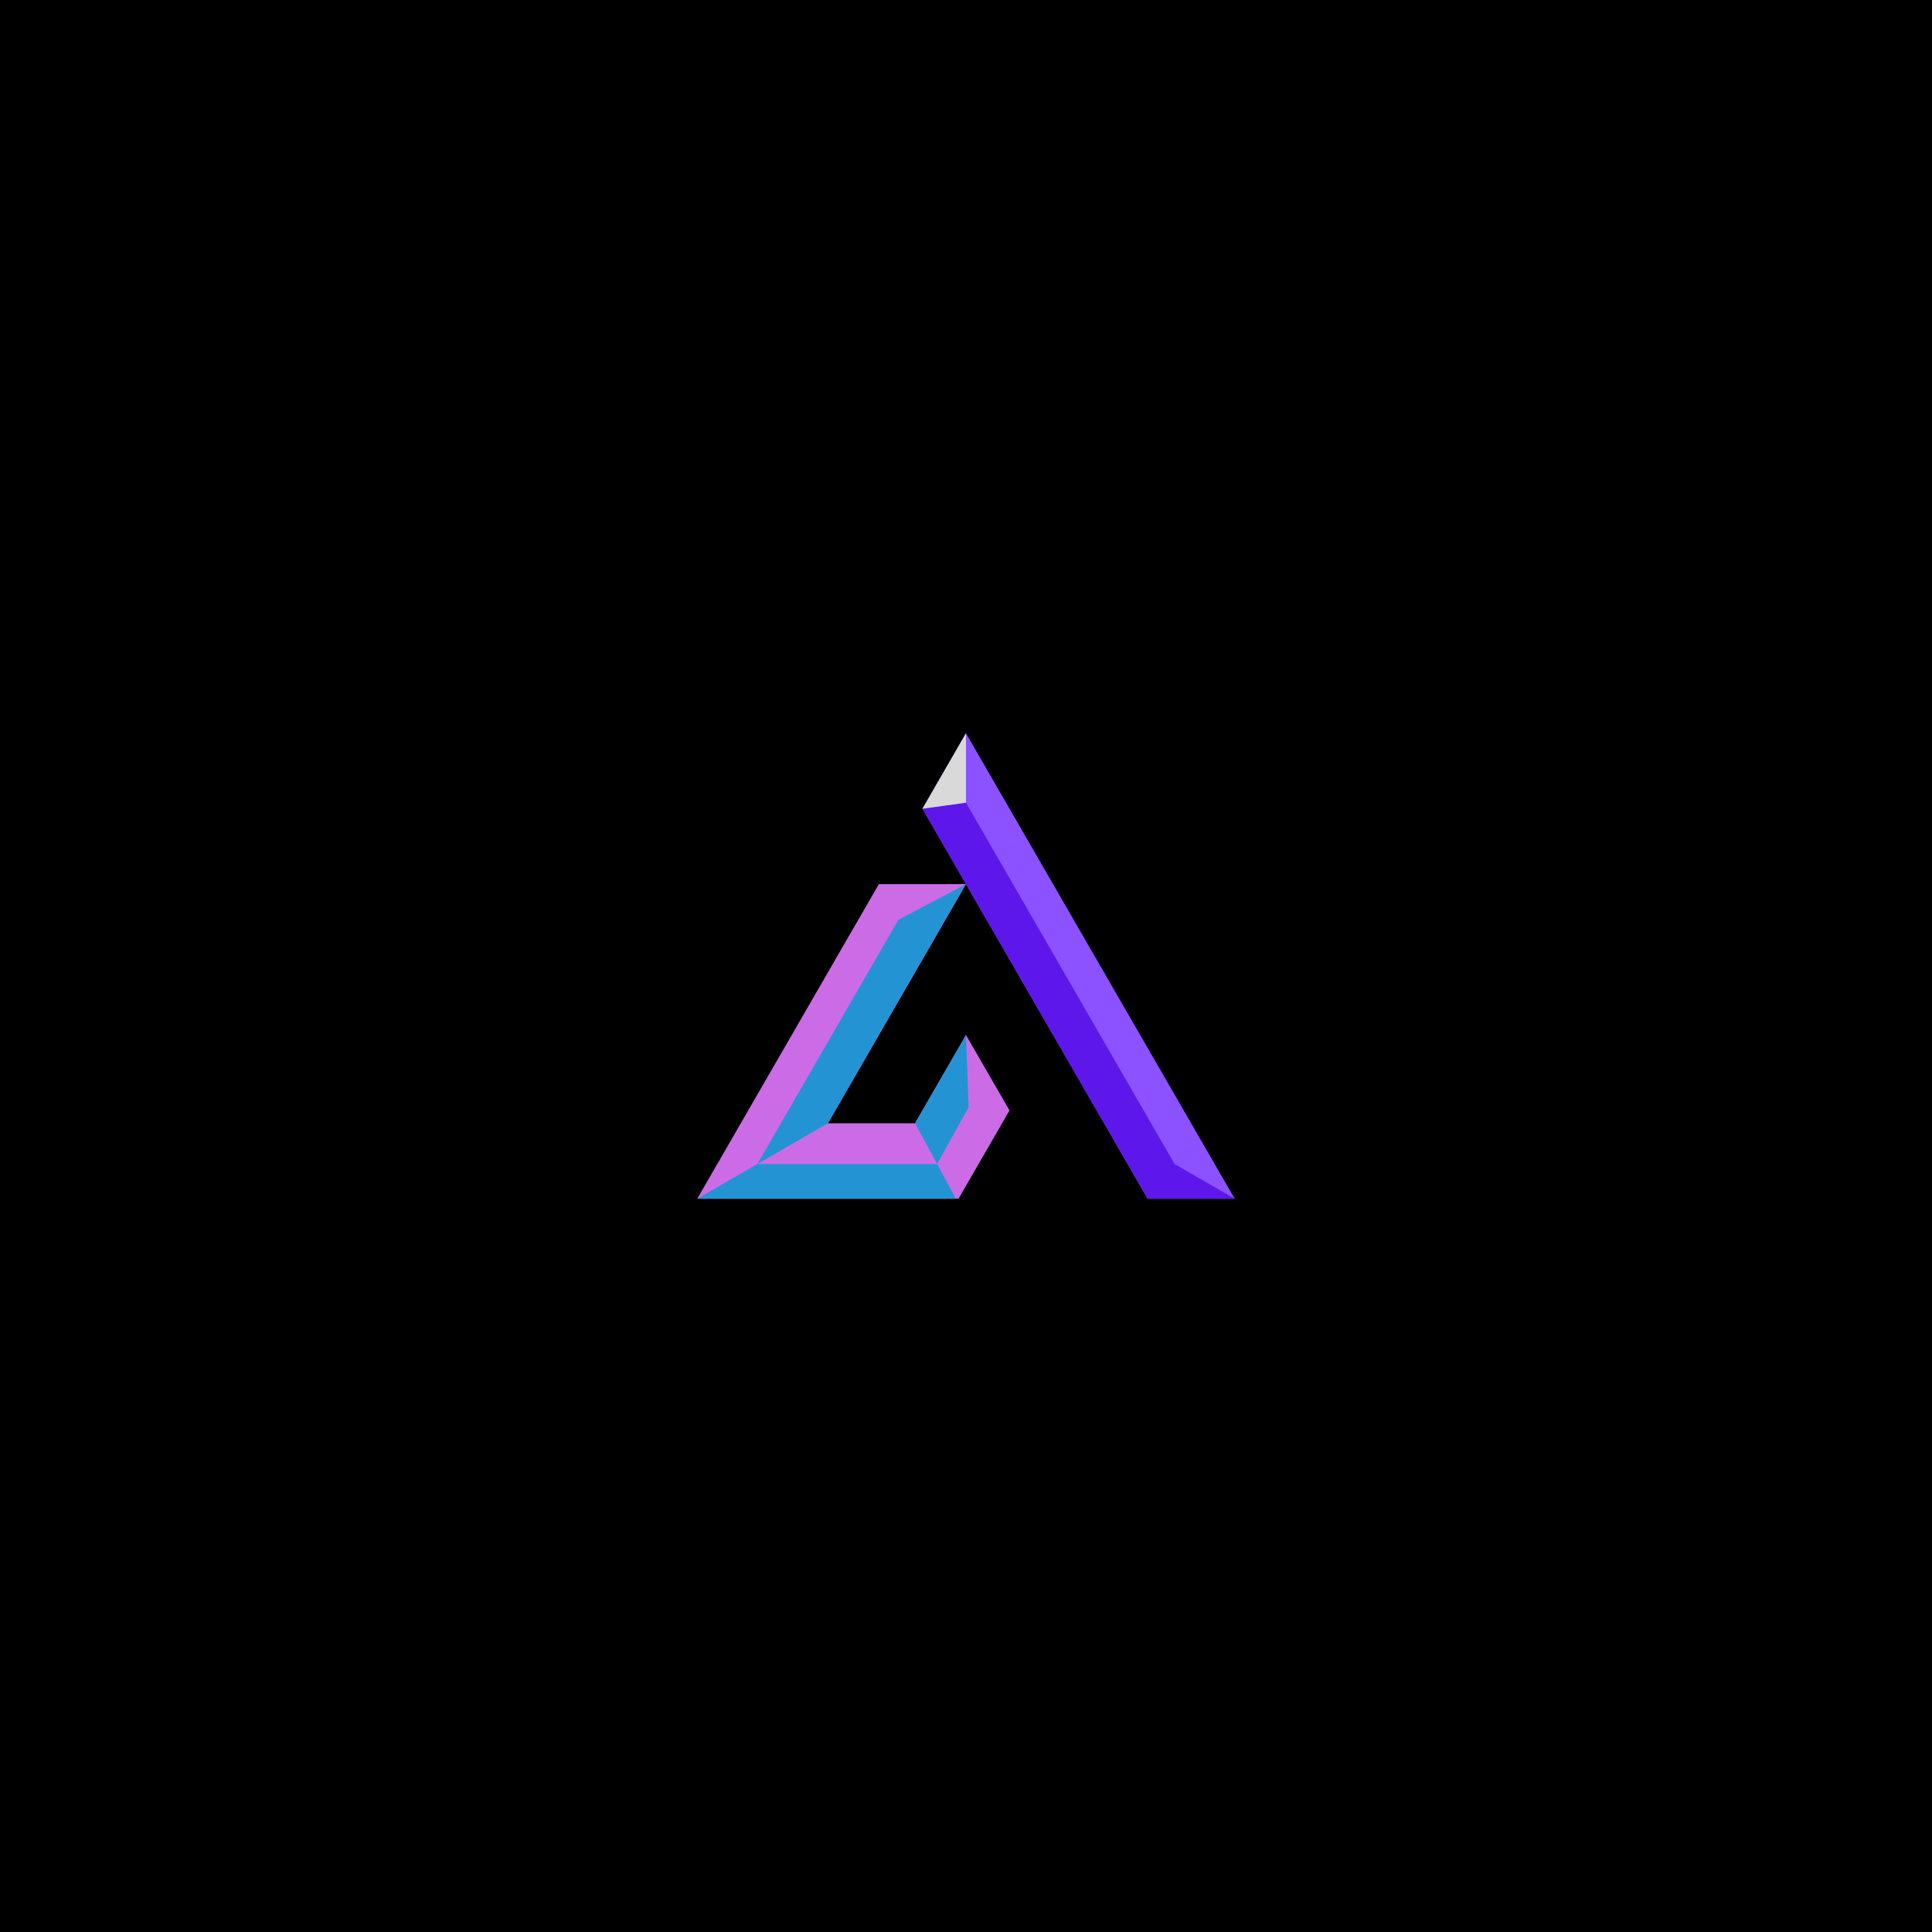
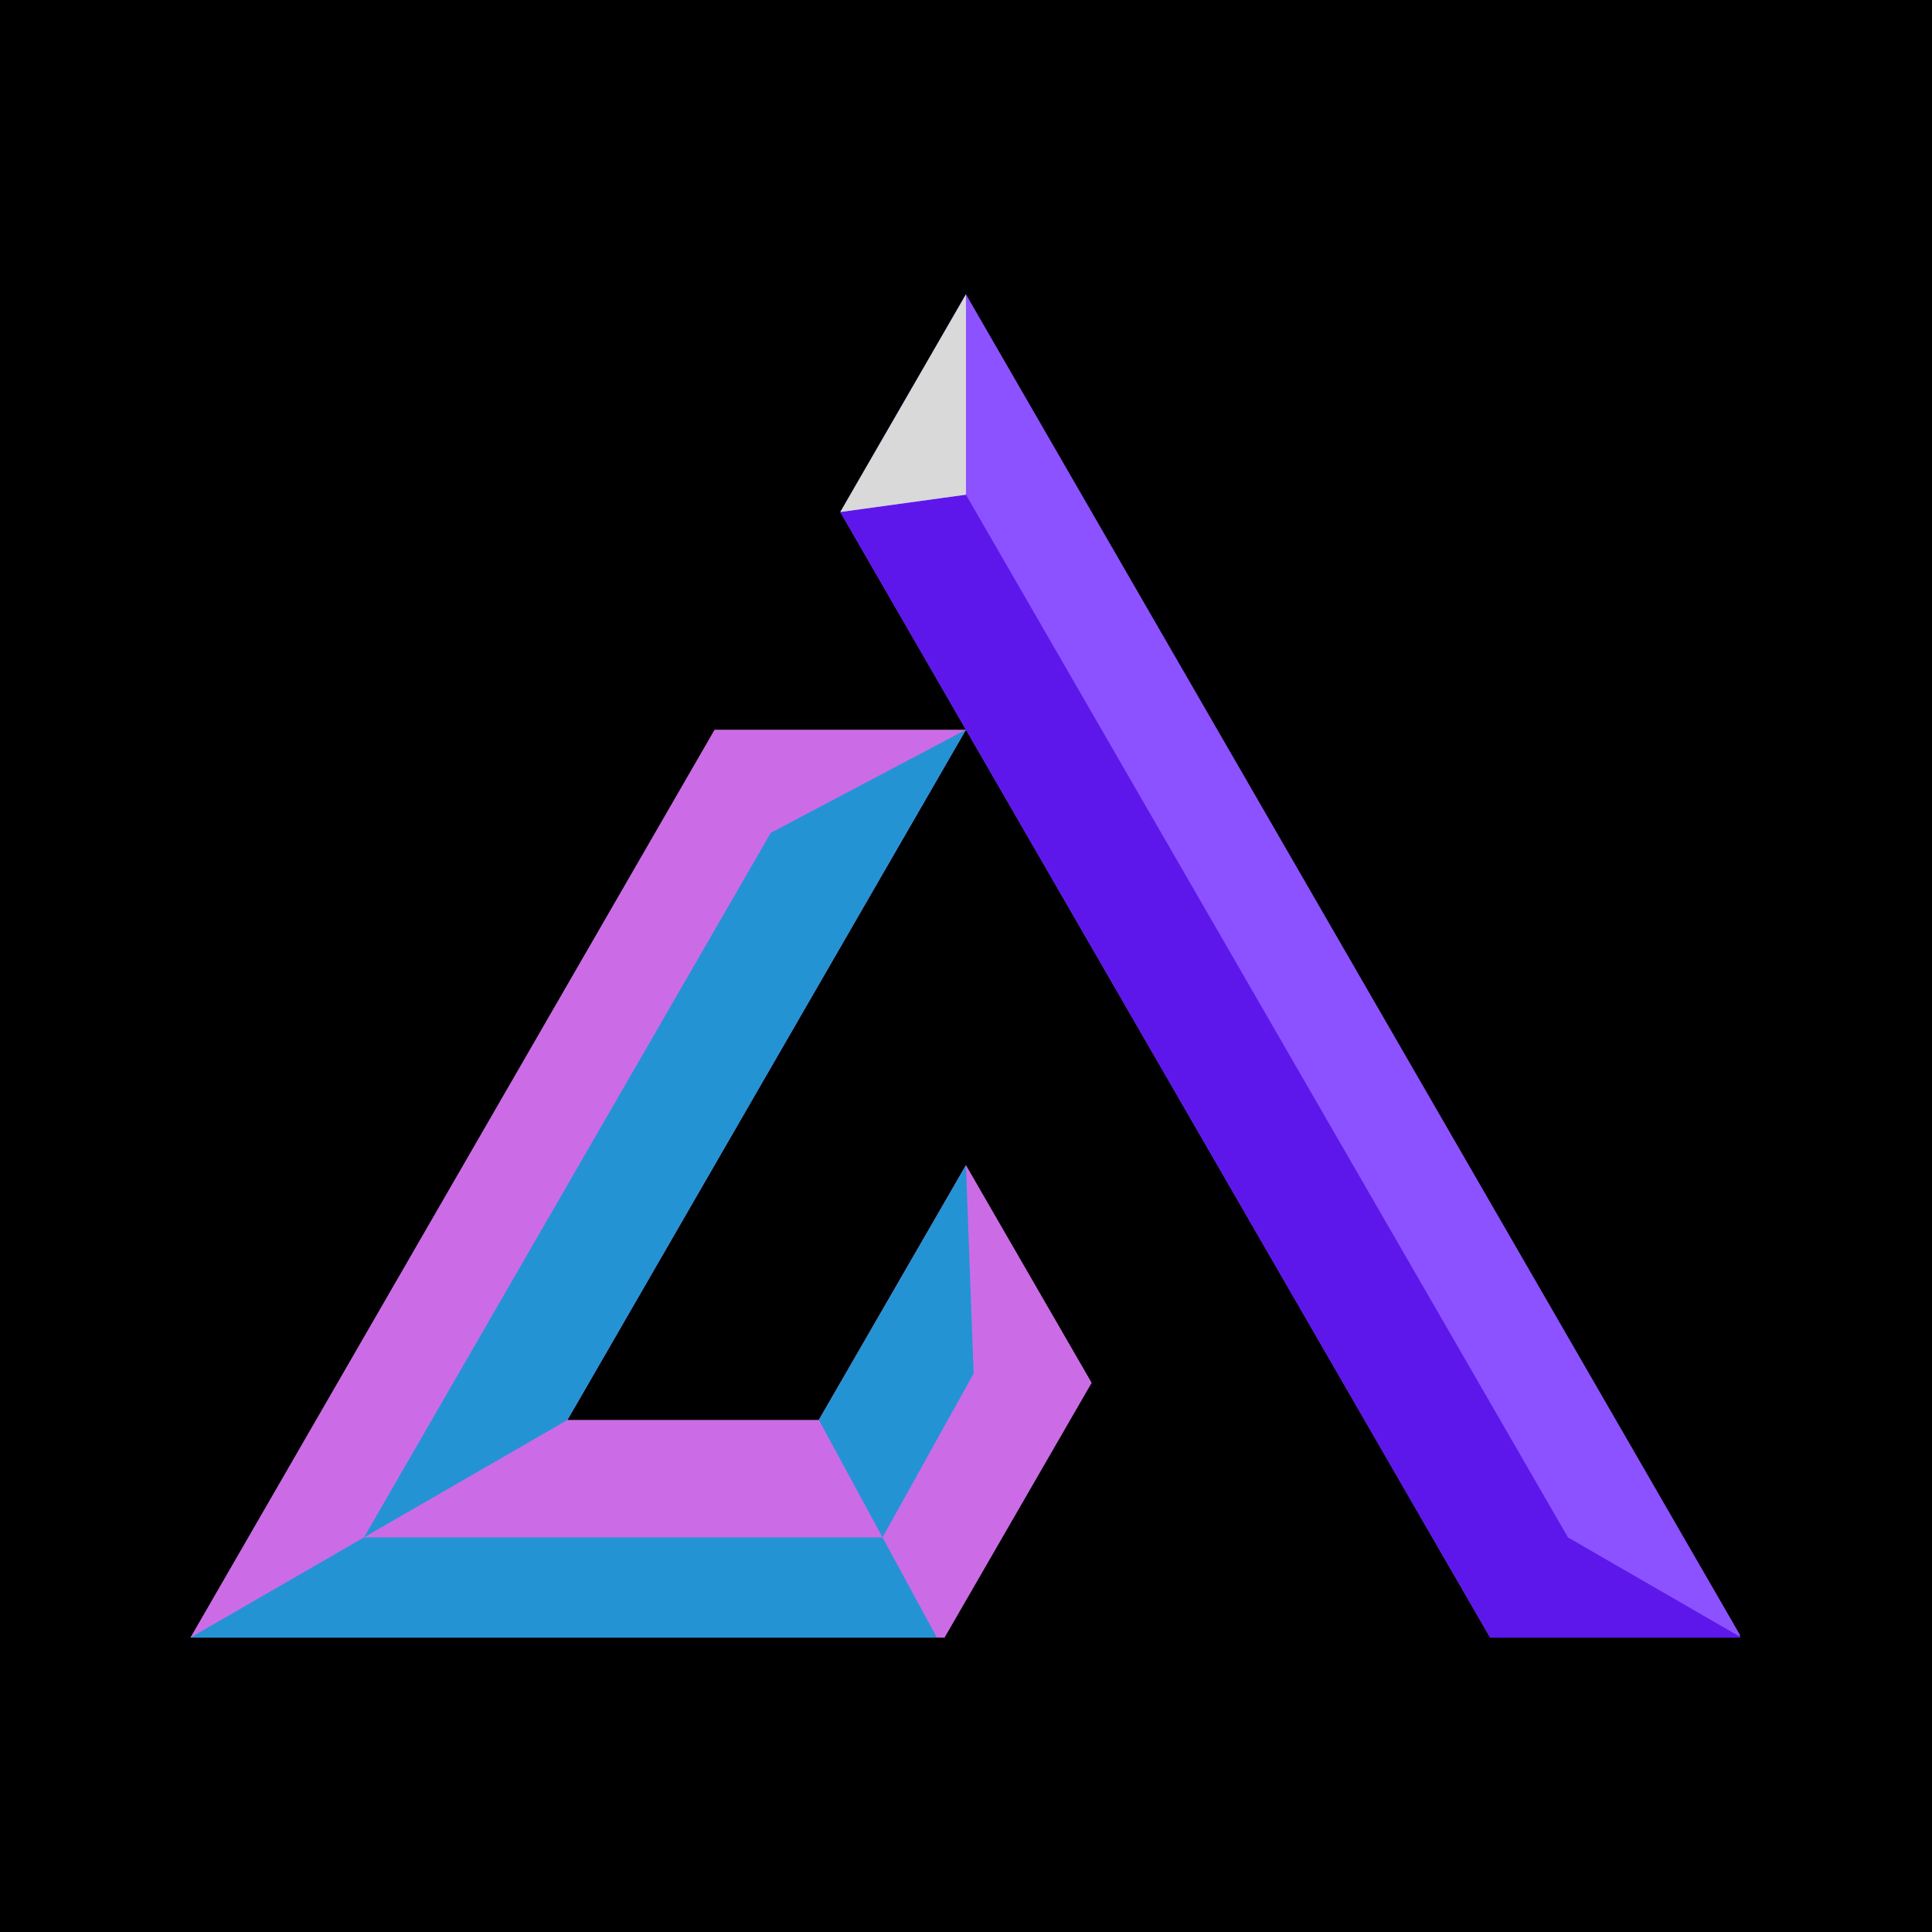
<svg xmlns="http://www.w3.org/2000/svg" width="500" zoomAndPan="magnify" viewBox="0 0 375 375" height="500" preserveAspectRatio="xMidYMid meet" version="1.0">
  <defs>
-     <clipPath id="ce595c4356">
-       <path d="M 135.336 171 L 196 171 L 196 233 L 135.336 233 Z M 135.336 171 " clip-rule="nonzero" />
+     <clipPath id="daa961c23e">
+       <path d="M 36.957 141 L 212 141 L 212 317.977 L 36.957 317.977 Z M 36.957 141 " clip-rule="nonzero" />
    </clipPath>
-     <clipPath id="6e251552ab">
-       <path d="M 179 142.273 L 239.586 142.273 L 239.586 233 L 179 233 Z M 179 142.273 " clip-rule="nonzero" />
+     <clipPath id="434e2e39fe">
+       <path d="M 163 57 L 337.707 57 L 337.707 317.977 L 163 317.977 Z M 163 57 " clip-rule="nonzero" />
    </clipPath>
-     <clipPath id="61bb0ae196">
-       <path d="M 135.336 225 L 186 225 L 186 233 L 135.336 233 Z M 135.336 225 " clip-rule="nonzero" />
+     <clipPath id="51aca66ff8">
+       <path d="M 36.957 298 L 182 298 L 182 317.977 L 36.957 317.977 Z M 36.957 298 " clip-rule="nonzero" />
    </clipPath>
-     <clipPath id="9812867bc4">
-       <path d="M 179 155 L 239.586 155 L 239.586 233 L 179 233 Z M 179 155 " clip-rule="nonzero" />
-     </clipPath>
-     <clipPath id="d2af674f6a">
-       <path d="M 179 142.273 L 188 142.273 L 188 157 L 179 157 Z M 179 142.273 " clip-rule="nonzero" />
+     <clipPath id="b21e7ad9d1">
+       <path d="M 163 96 L 337.707 96 L 337.707 317.977 L 163 317.977 Z M 163 96 " clip-rule="nonzero" />
    </clipPath>
  </defs>
  <rect x="-37.5" width="450" fill="#ffffff" y="-37.5" height="450" fill-opacity="1" />
  <rect x="-37.5" width="450" fill="#000000" y="-37.5" height="450" fill-opacity="1" />
-   <g clip-path="url(#ce595c4356)">
-     <path fill="#cb6ce6" d="M 187.496 171.605 L 170.59 171.605 L 135.336 232.668 L 186.055 232.668 L 195.949 215.531 L 188.934 203.387 L 187.496 200.891 L 186.055 203.387 L 177.602 218.027 L 160.699 218.027 Z M 187.496 171.605 " fill-opacity="1" fill-rule="evenodd" />
+   <g clip-path="url(#daa961c23e)">
+     <path fill="#cb6ce6" d="M 187.492 141.637 L 138.699 141.637 L 36.957 317.863 L 183.336 317.863 L 211.891 268.402 L 191.645 233.352 L 187.492 226.148 L 183.336 233.352 L 158.934 275.605 L 110.148 275.605 Z M 187.492 141.637 " fill-opacity="1" fill-rule="evenodd" />
  </g>
-   <g clip-path="url(#6e251552ab)">
-     <path fill="#8c52ff" d="M 239.656 232.668 L 213.574 187.496 L 187.496 142.324 L 179.043 156.969 L 182.934 163.703 L 187.496 171.605 L 192.133 179.641 L 214.297 218.027 L 218.859 225.93 L 222.75 232.668 Z M 239.656 232.668 " fill-opacity="1" fill-rule="evenodd" />
+   <g clip-path="url(#434e2e39fe)">
+     <path fill="#8c52ff" d="M 338.035 317.863 L 262.762 187.492 L 187.492 57.125 L 163.098 99.383 L 174.324 118.828 L 187.492 141.637 L 200.879 164.82 L 264.84 275.605 L 278.004 298.414 L 289.242 317.863 Z M 338.035 317.863 " fill-opacity="1" fill-rule="evenodd" />
  </g>
-   <path fill="#2493d4" d="M 187.496 171.605 L 174.367 178.543 L 147.008 225.93 L 160.699 218.027 Z M 187.496 171.605 " fill-opacity="1" fill-rule="evenodd" />
-   <g clip-path="url(#61bb0ae196)">
-     <path fill="#2493d4" d="M 147.008 225.93 L 135.336 232.668 L 185.539 232.668 L 181.887 225.93 Z M 147.008 225.93 " fill-opacity="1" fill-rule="evenodd" />
+   <path fill="#2493d4" d="M 187.492 141.637 L 149.602 161.652 L 70.645 298.414 L 110.148 275.605 Z M 187.492 141.637 " fill-opacity="1" fill-rule="evenodd" />
+   <g clip-path="url(#51aca66ff8)">
+     <path fill="#2493d4" d="M 70.645 298.414 L 36.957 317.863 L 181.852 317.863 L 171.301 298.414 Z M 70.645 298.414 " fill-opacity="1" fill-rule="evenodd" />
  </g>
-   <path fill="#2493d4" d="M 177.602 218.027 L 181.887 225.93 L 186.281 218.027 L 188.012 214.91 L 187.496 200.891 Z M 177.602 218.027 " fill-opacity="1" fill-rule="evenodd" />
-   <g clip-path="url(#9812867bc4)">
-     <path fill="#5e17eb" d="M 192.133 179.641 L 214.297 218.027 L 218.859 225.93 L 222.75 232.668 L 239.656 232.668 L 227.984 225.93 L 187.496 155.801 L 179.043 156.969 L 182.934 163.703 L 187.496 171.605 Z M 192.133 179.641 " fill-opacity="1" fill-rule="evenodd" />
+   <path fill="#2493d4" d="M 158.934 275.605 L 171.301 298.414 L 183.98 275.605 L 188.984 266.609 L 187.492 226.148 Z M 158.934 275.605 " fill-opacity="1" fill-rule="evenodd" />
+   <g clip-path="url(#b21e7ad9d1)">
+     <path fill="#5e17eb" d="M 200.879 164.82 L 264.84 275.605 L 278.004 298.414 L 289.242 317.863 L 338.035 317.863 L 304.344 298.414 L 187.492 96.02 L 163.098 99.383 L 174.324 118.828 L 187.492 141.637 Z M 200.879 164.82 " fill-opacity="1" fill-rule="evenodd" />
  </g>
-   <g clip-path="url(#d2af674f6a)">
-     <path fill="#d9d9d9" d="M 187.496 155.801 L 187.496 142.324 L 179.043 156.969 Z M 187.496 155.801 " fill-opacity="1" fill-rule="evenodd" />
-   </g>
+   <path fill="#d9d9d9" d="M 187.492 96.02 L 187.492 57.125 L 163.098 99.383 Z M 187.492 96.02 " fill-opacity="1" fill-rule="evenodd" />
</svg>
